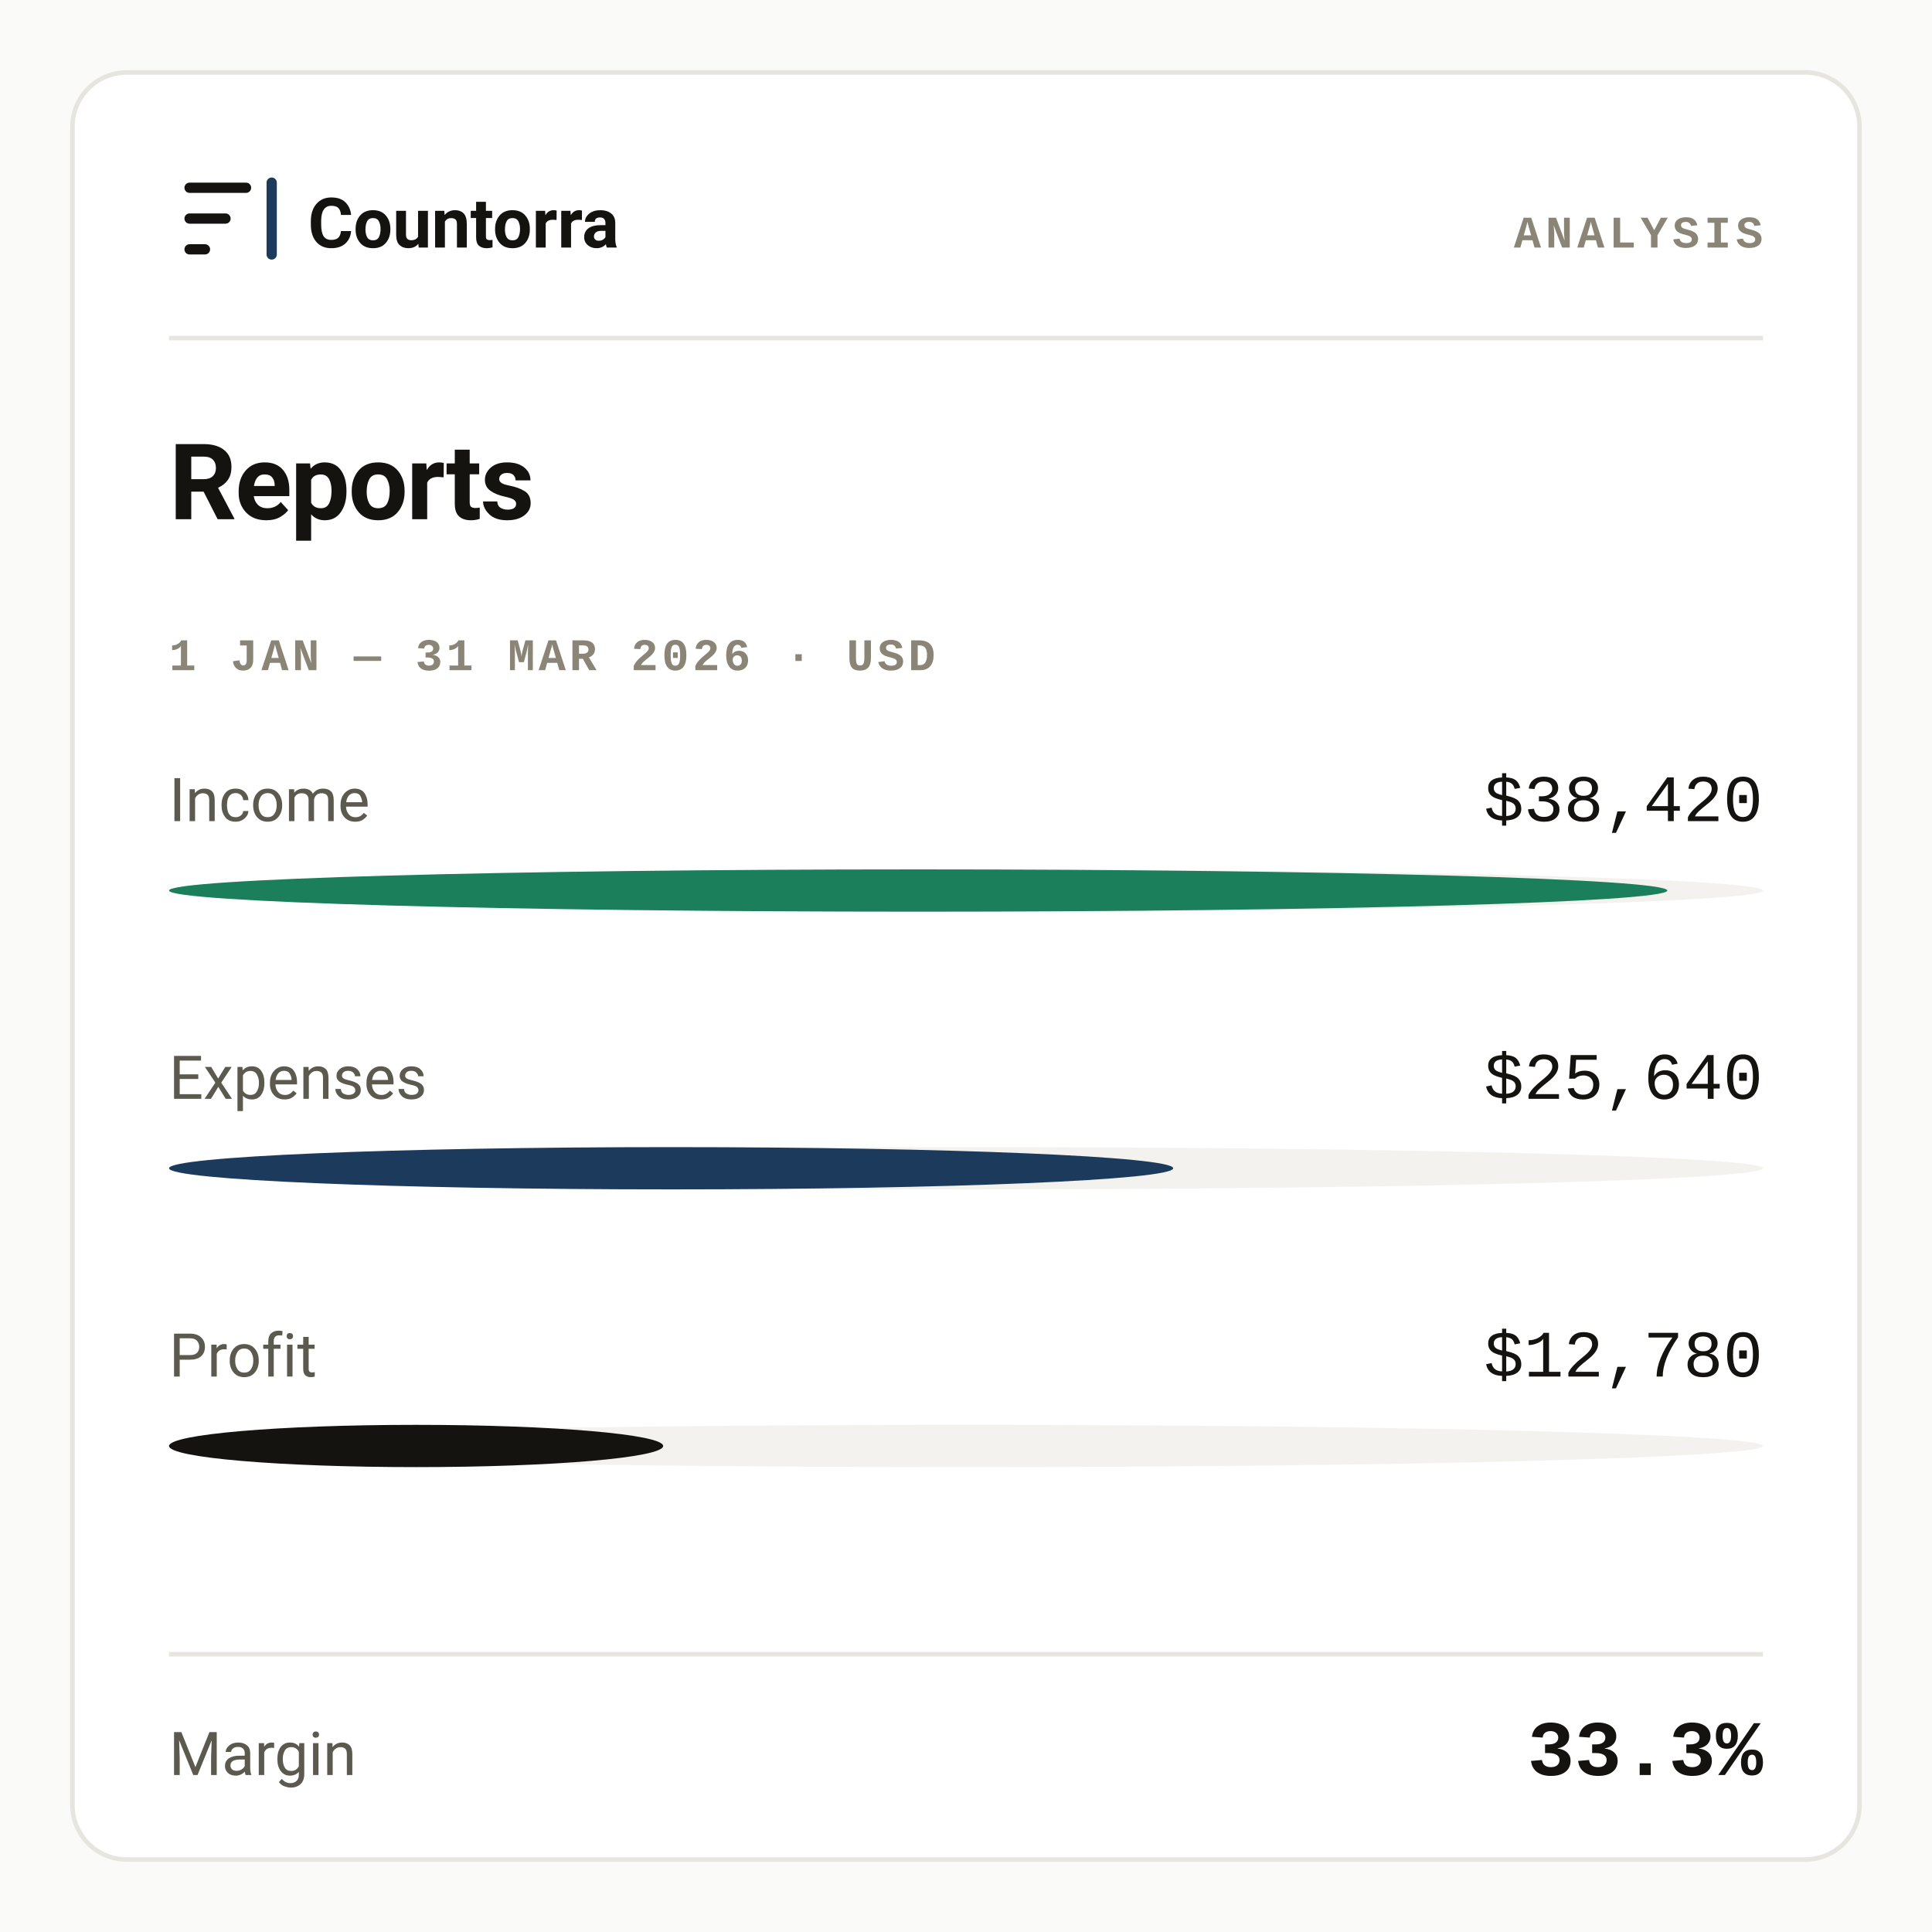
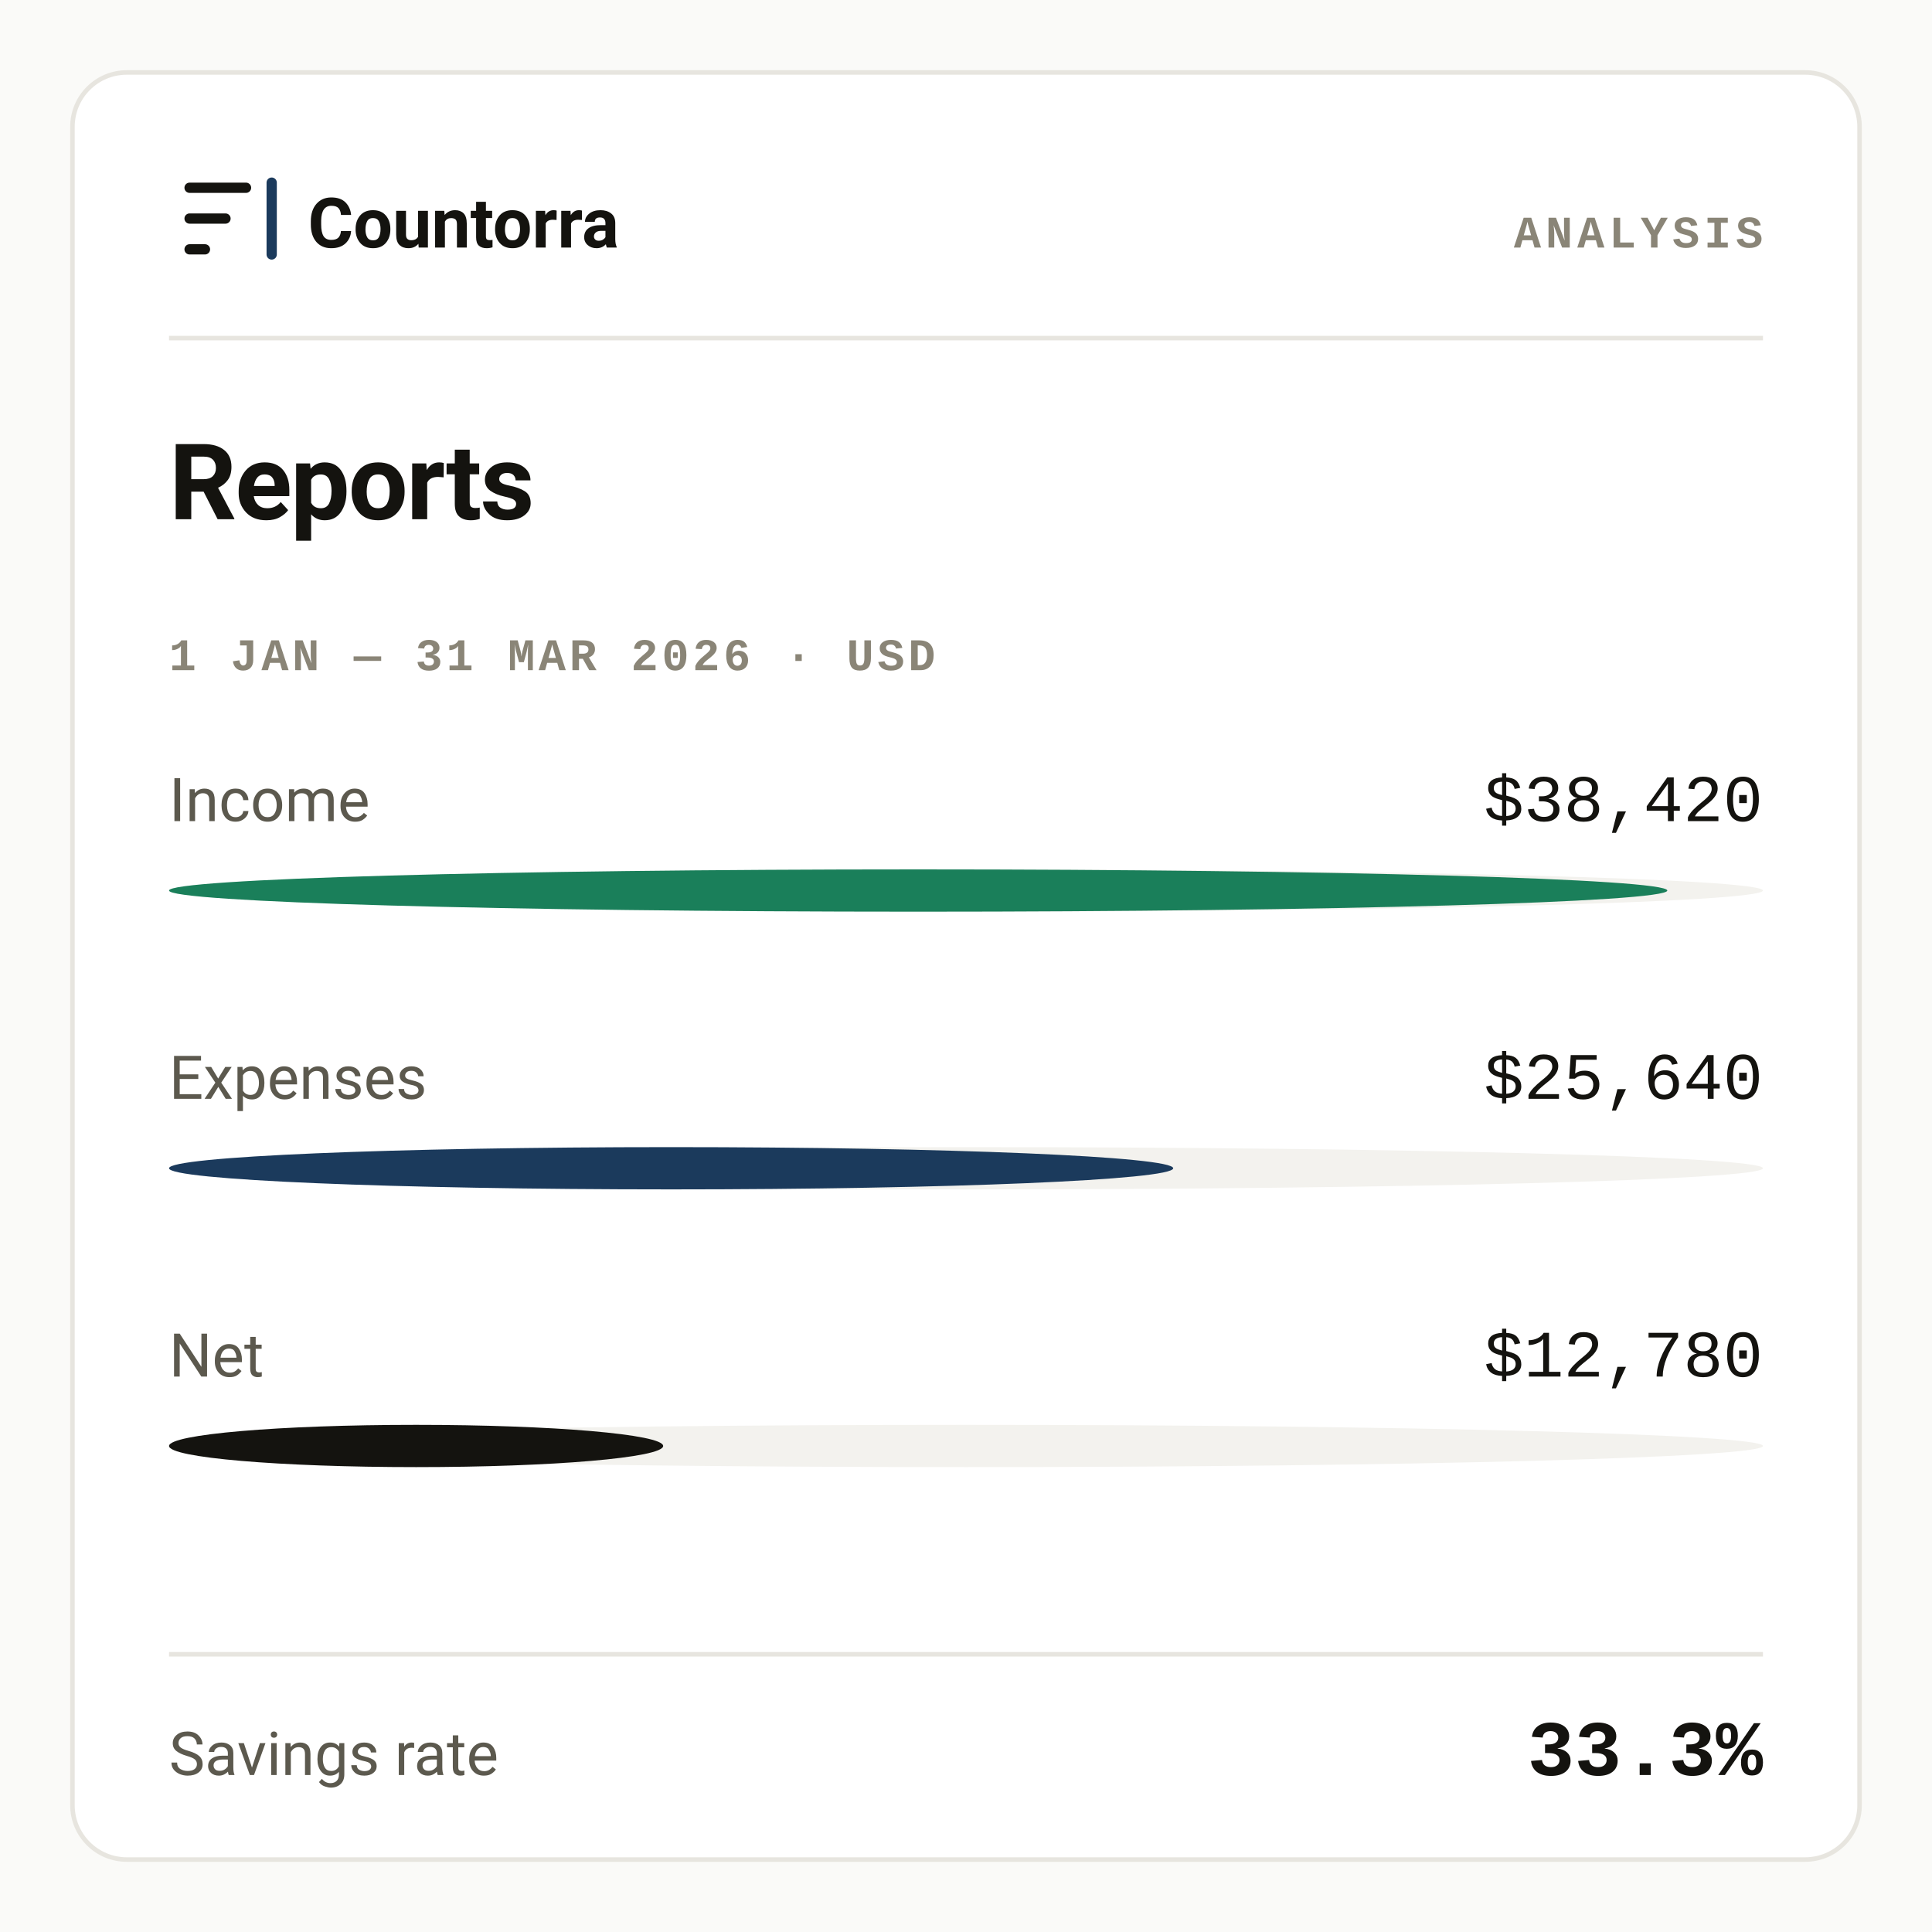
<svg xmlns="http://www.w3.org/2000/svg" viewBox="0 0 640 640" width="640" height="640" role="img" fill="none">
  <rect x="0" y="0" width="640" height="640" rx="0" fill="#FAFAF8" />
  <rect x="24" y="24" width="592" height="592" rx="18" fill="#FFFFFF" stroke="#E7E5DF" stroke-width="1.5" />
  <g transform="translate(56,52) scale(1.7)">
    <rect x="3" y="5" width="13" height="2" rx="1" fill="#14130F" />
    <rect x="3" y="11" width="9" height="2" rx="1" fill="#14130F" />
    <rect x="3" y="17" width="5" height="2" rx="1" fill="#14130F" />
    <rect x="19" y="4" width="2" height="16" rx="1" fill="#1B3A5C" />
  </g>
  <text x="102" y="82" font-family="system-ui,-apple-system,'Segoe UI',Roboto,Helvetica,Arial,sans-serif" font-size="23" fill="#14130F" font-weight="600" text-anchor="start" letter-spacing="0">Countorra</text>
  <text x="584" y="82" font-family="ui-monospace,SFMono-Regular,Menlo,Consolas,'Liberation Mono',monospace" font-size="15" fill="#8A8577" font-weight="600" text-anchor="end" letter-spacing="0.1em">ANALYSIS</text>
  <line x1="56" y1="112" x2="584" y2="112" stroke="#E7E5DF" stroke-width="1.5" />
  <text x="56" y="172" font-family="system-ui,-apple-system,'Segoe UI',Roboto,Helvetica,Arial,sans-serif" font-size="35" fill="#14130F" font-weight="600" text-anchor="start" letter-spacing="-0.015em">Reports</text>
  <text x="56" y="222" font-family="ui-monospace,SFMono-Regular,Menlo,Consolas,'Liberation Mono',monospace" font-size="15" fill="#8A8577" font-weight="600" text-anchor="start" letter-spacing="0.08em">1 JAN — 31 MAR 2026 · USD</text>
  <text x="56" y="272" font-family="system-ui,-apple-system,'Segoe UI',Roboto,Helvetica,Arial,sans-serif" font-size="20" fill="#5C594E" font-weight="400" text-anchor="start" letter-spacing="0">Income</text>
  <text x="584" y="272" font-family="ui-monospace,SFMono-Regular,Menlo,Consolas,'Liberation Mono',monospace" font-size="22" fill="#14130F" font-weight="500" text-anchor="end" letter-spacing="0">$38,420</text>
  <rect x="56" y="288" width="528" height="14" rx="999" fill="#F3F2EE" />
  <rect x="56" y="288" width="496.32" height="14" rx="999" fill="#1A7F5A" />
  <text x="56" y="364" font-family="system-ui,-apple-system,'Segoe UI',Roboto,Helvetica,Arial,sans-serif" font-size="20" fill="#5C594E" font-weight="400" text-anchor="start" letter-spacing="0">Expenses</text>
  <text x="584" y="364" font-family="ui-monospace,SFMono-Regular,Menlo,Consolas,'Liberation Mono',monospace" font-size="22" fill="#14130F" font-weight="500" text-anchor="end" letter-spacing="0">$25,640</text>
  <rect x="56" y="380" width="528" height="14" rx="999" fill="#F3F2EE" />
  <rect x="56" y="380" width="332.64" height="14" rx="999" fill="#1B3A5C" />
-   <text x="56" y="456" font-family="system-ui,-apple-system,'Segoe UI',Roboto,Helvetica,Arial,sans-serif" font-size="20" fill="#5C594E" font-weight="400" text-anchor="start" letter-spacing="0">Profit</text>
+   <text x="56" y="456" font-family="system-ui,-apple-system,'Segoe UI',Roboto,Helvetica,Arial,sans-serif" font-size="20" fill="#5C594E" font-weight="400" text-anchor="start" letter-spacing="0">Net</text>
  <text x="584" y="456" font-family="ui-monospace,SFMono-Regular,Menlo,Consolas,'Liberation Mono',monospace" font-size="22" fill="#14130F" font-weight="500" text-anchor="end" letter-spacing="0">$12,780</text>
  <rect x="56" y="472" width="528" height="14" rx="999" fill="#F3F2EE" />
  <rect x="56" y="472" width="163.68" height="14" rx="999" fill="#14130F" />
  <line x1="56" y1="548" x2="584" y2="548" stroke="#E7E5DF" stroke-width="1.5" />
-   <text x="56" y="588" font-family="system-ui,-apple-system,'Segoe UI',Roboto,Helvetica,Arial,sans-serif" font-size="20" fill="#5C594E" font-weight="400" text-anchor="start" letter-spacing="0">Margin</text>
+   <text x="56" y="588" font-family="system-ui,-apple-system,'Segoe UI',Roboto,Helvetica,Arial,sans-serif" font-size="20" fill="#5C594E" font-weight="400" text-anchor="start" letter-spacing="0">Savings rate</text>
  <text x="584" y="588" font-family="ui-monospace,SFMono-Regular,Menlo,Consolas,'Liberation Mono',monospace" font-size="26" fill="#14130F" font-weight="600" text-anchor="end" letter-spacing="0">33.3%</text>
</svg>
